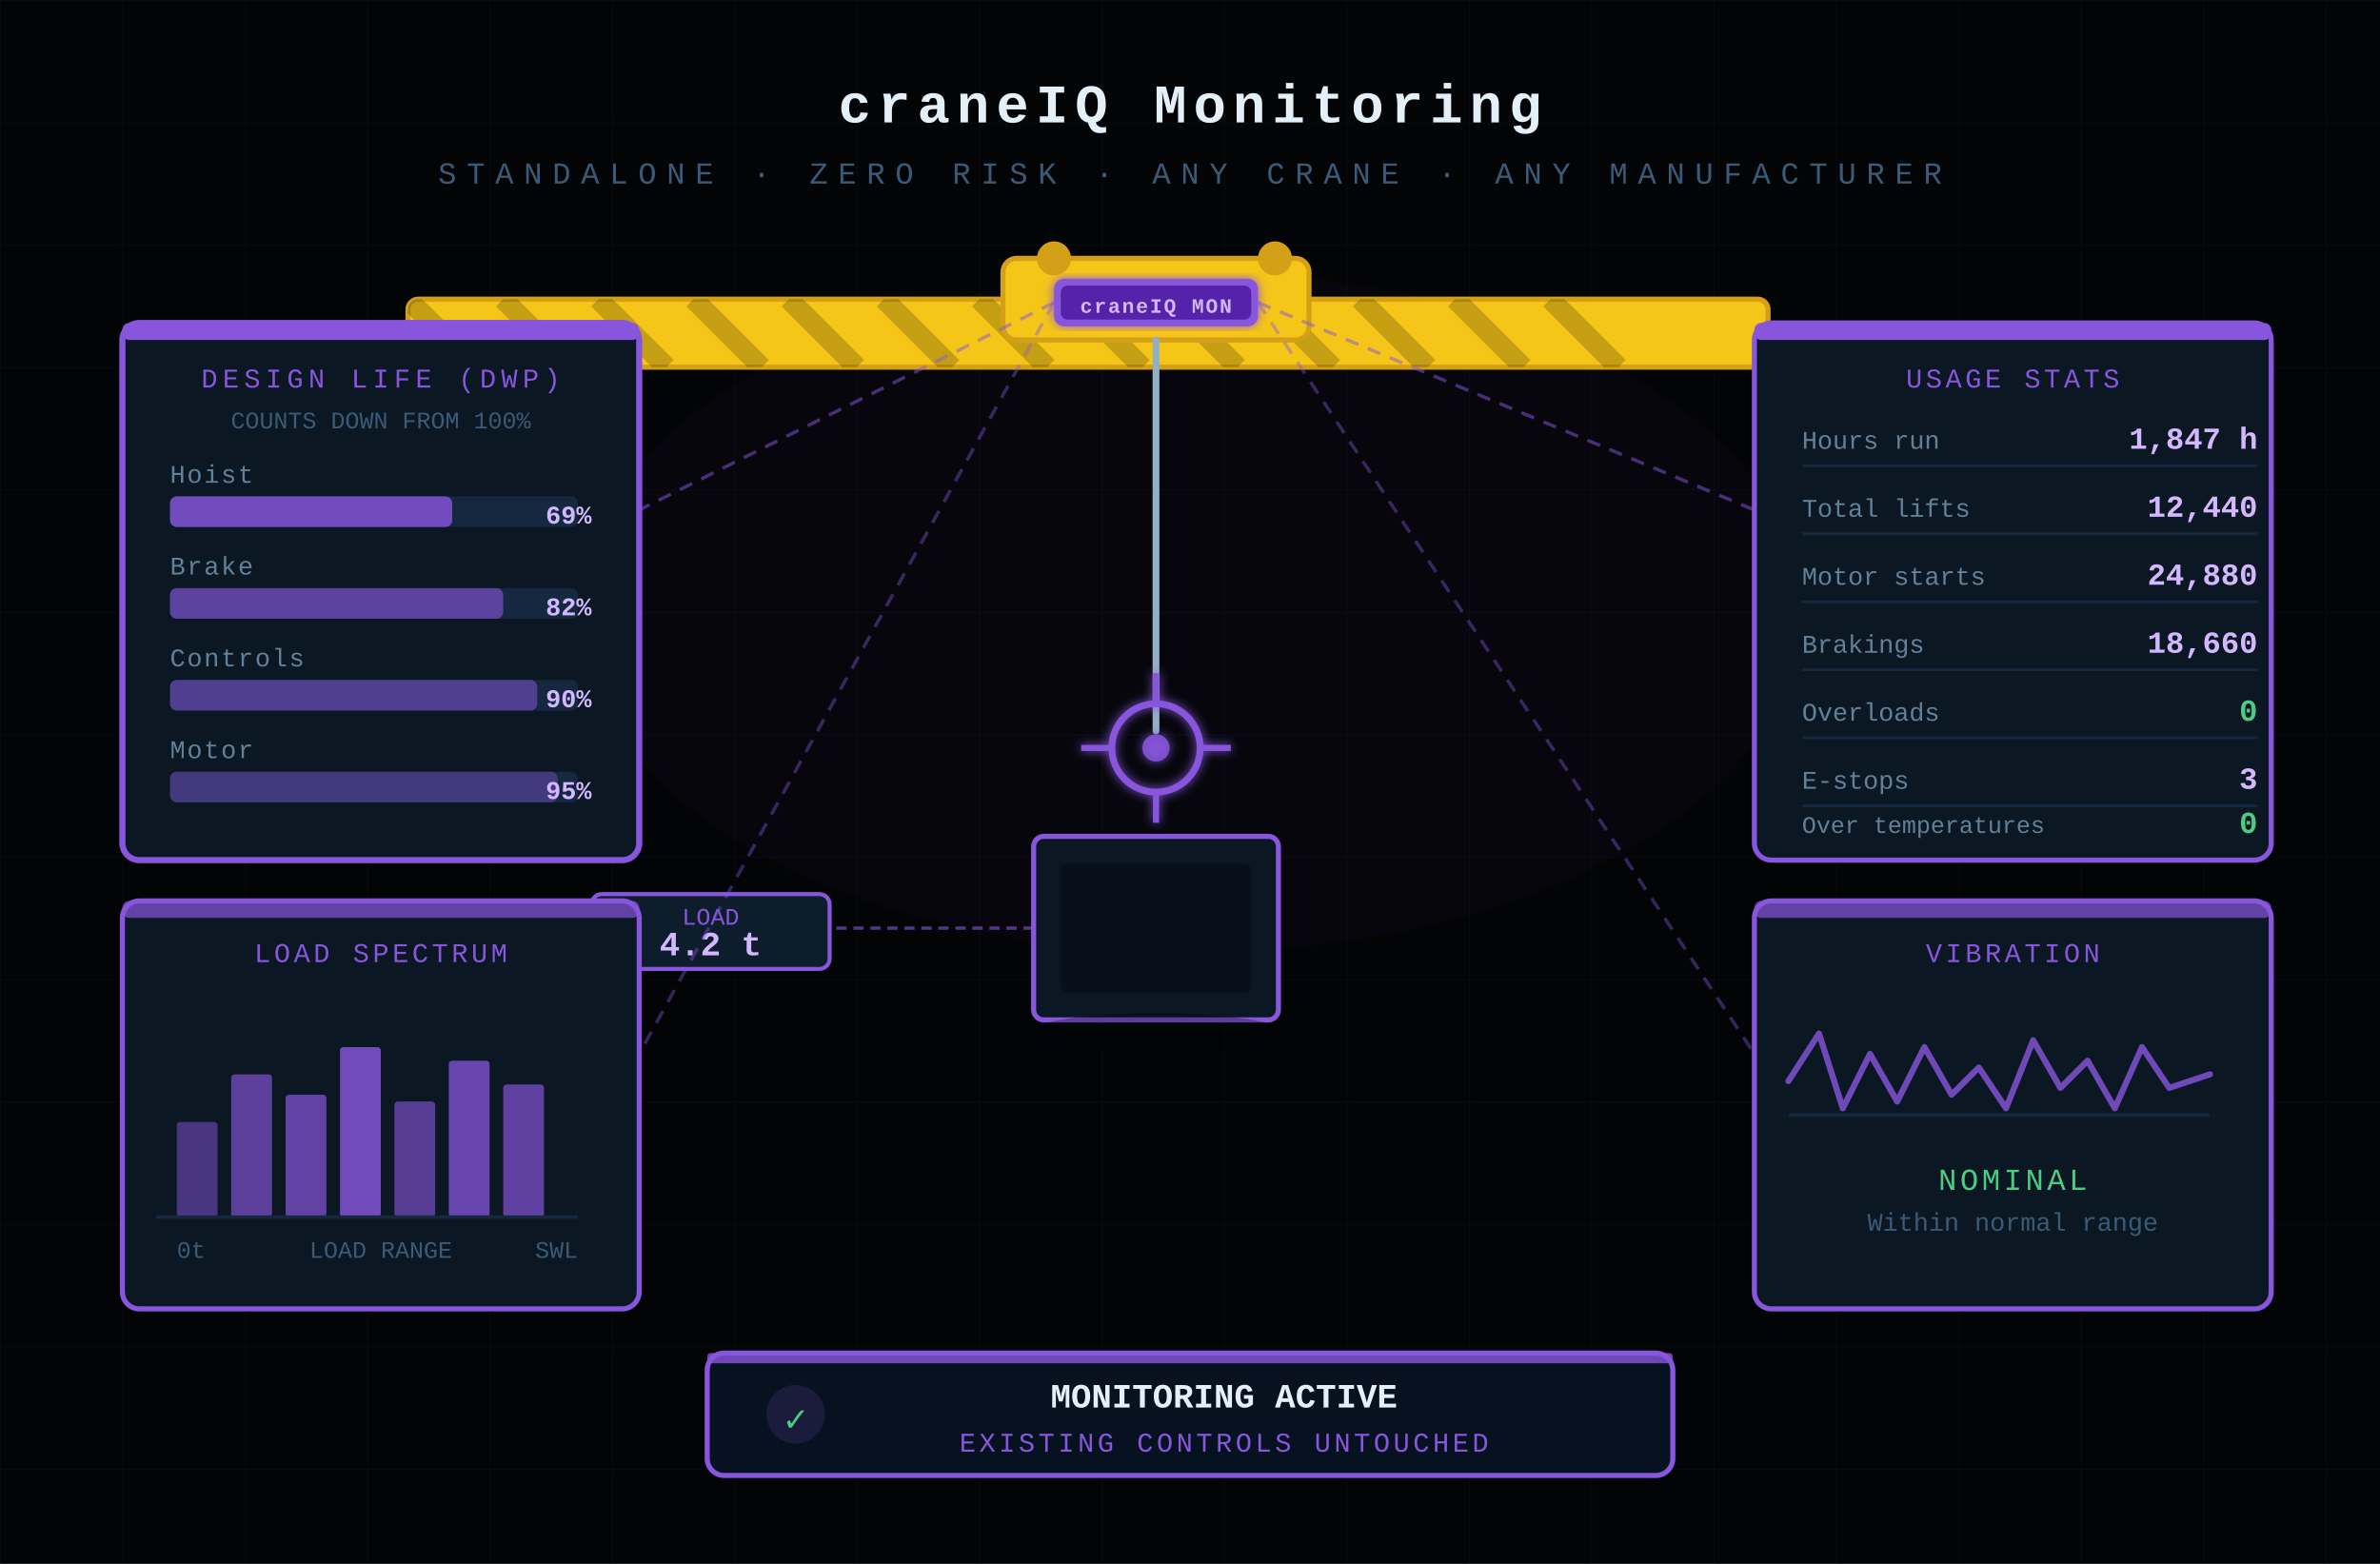
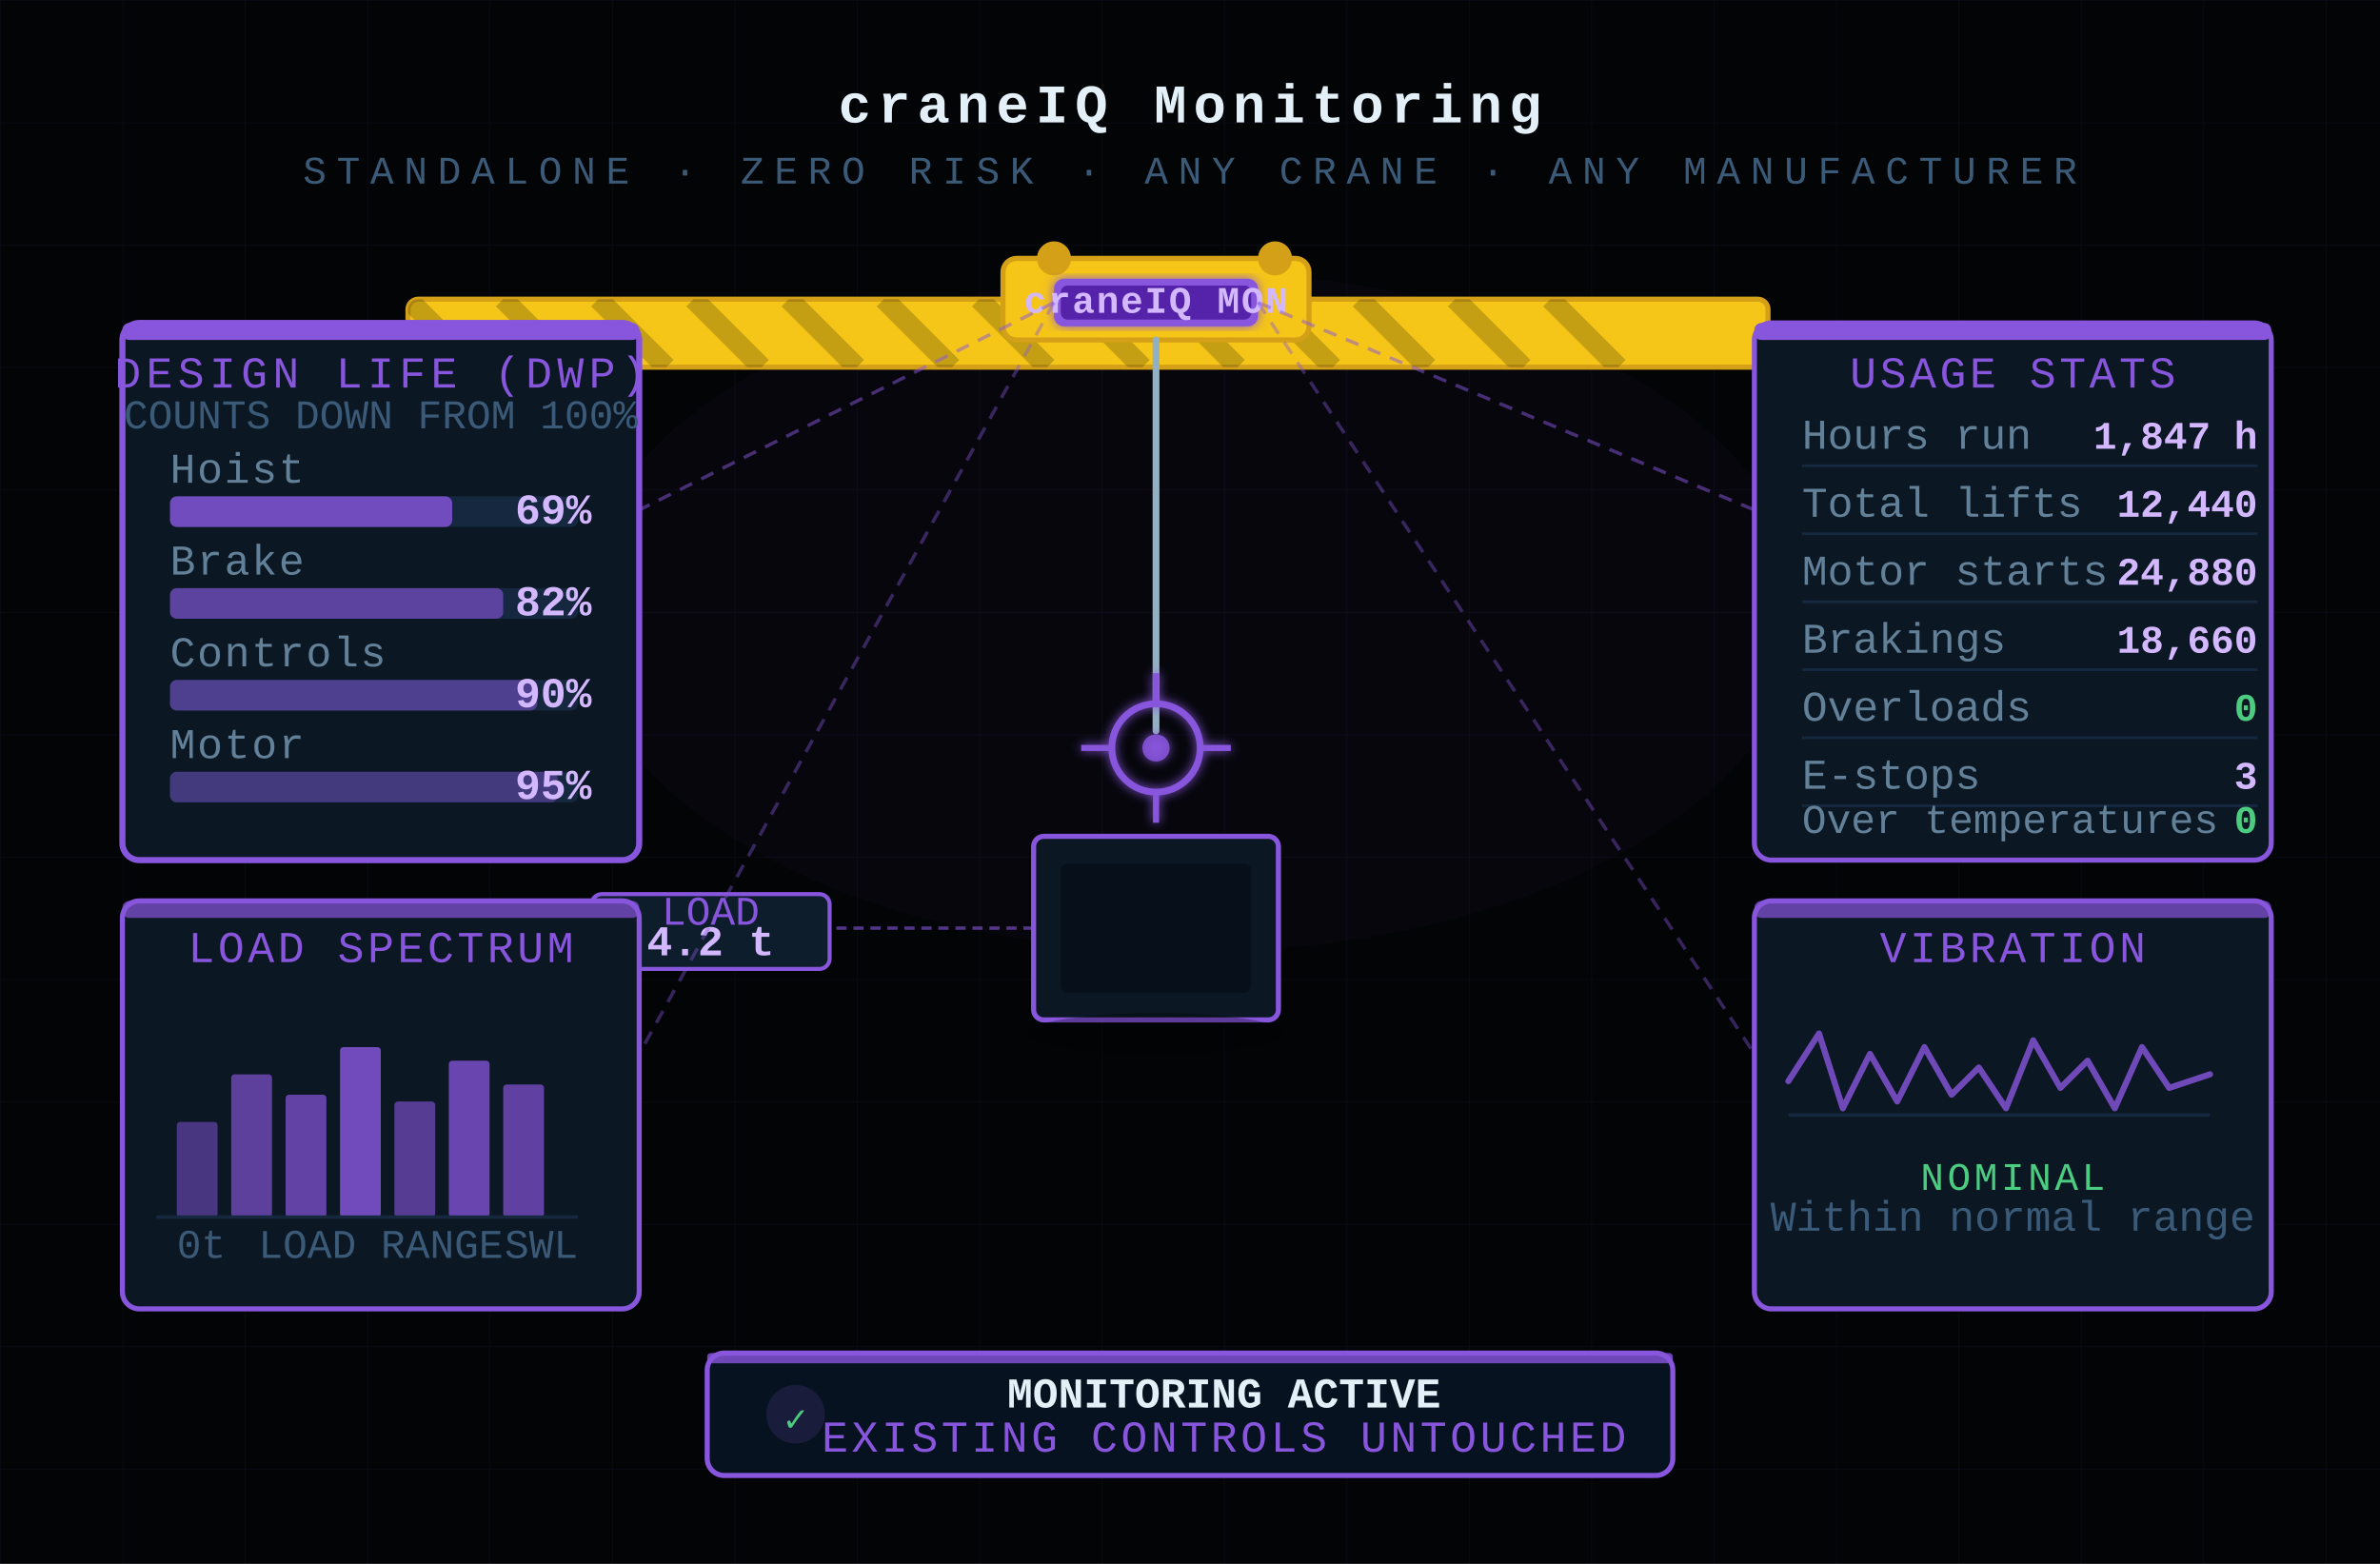
<svg xmlns="http://www.w3.org/2000/svg" viewBox="0 0 700 460" font-family="'Share Tech Mono', 'Courier New', monospace">
  <defs>
    <pattern id="grid5" width="36" height="36" patternUnits="userSpaceOnUse">
      <path d="M 36 0 L 0 0 0 36" fill="none" stroke="#8855dd" stroke-width="0.3" opacity="0.1" />
    </pattern>
    <filter id="gm">
      <feGaussianBlur stdDeviation="3" result="blur" />
      <feMerge>
        <feMergeNode in="blur" />
        <feMergeNode in="SourceGraphic" />
      </feMerge>
    </filter>
    <filter id="gms">
      <feGaussianBlur stdDeviation="1.5" result="blur" />
      <feMerge>
        <feMergeNode in="blur" />
        <feMergeNode in="SourceGraphic" />
      </feMerge>
    </filter>
  </defs>
  <rect width="700" height="460" fill="#020406" />
  <rect width="700" height="460" fill="url(#grid5)" />
  <ellipse cx="350" cy="180" rx="180" ry="100" fill="#8855dd" opacity="0.03" />
  <text x="350" y="36" text-anchor="middle" fill="#e4f0f8" font-size="16" font-weight="bold" letter-spacing="2">craneIQ Monitoring</text>
-   <text x="350" y="54" text-anchor="middle" fill="#3a5a78" font-size="9" letter-spacing="3">STANDALONE · ZERO RISK · ANY CRANE · ANY MANUFACTURER</text>
+   <text x="350" y="54" text-anchor="middle" fill="#3a5a78" font-size="11.5" letter-spacing="3">STANDALONE · ZERO RISK · ANY CRANE · ANY MANUFACTURER</text>
  <rect x="120" y="88" width="400" height="20" rx="3" fill="#F5C518" stroke="#D4A017" stroke-width="1.5" />
  <clipPath id="cmb">
    <rect x="120" y="88" width="400" height="20" rx="3" />
  </clipPath>
  <g clip-path="url(#cmb)" opacity="0.2">
    <line x1="120" y1="88" x2="140" y2="108" stroke="#020406" stroke-width="6" />
    <line x1="148" y1="88" x2="168" y2="108" stroke="#020406" stroke-width="6" />
    <line x1="176" y1="88" x2="196" y2="108" stroke="#020406" stroke-width="6" />
    <line x1="204" y1="88" x2="224" y2="108" stroke="#020406" stroke-width="6" />
    <line x1="232" y1="88" x2="252" y2="108" stroke="#020406" stroke-width="6" />
    <line x1="260" y1="88" x2="280" y2="108" stroke="#020406" stroke-width="6" />
    <line x1="288" y1="88" x2="308" y2="108" stroke="#020406" stroke-width="6" />
    <line x1="316" y1="88" x2="336" y2="108" stroke="#020406" stroke-width="6" />
    <line x1="344" y1="88" x2="364" y2="108" stroke="#020406" stroke-width="6" />
    <line x1="372" y1="88" x2="392" y2="108" stroke="#020406" stroke-width="6" />
    <line x1="400" y1="88" x2="420" y2="108" stroke="#020406" stroke-width="6" />
    <line x1="428" y1="88" x2="448" y2="108" stroke="#020406" stroke-width="6" />
    <line x1="456" y1="88" x2="476" y2="108" stroke="#020406" stroke-width="6" />
  </g>
  <rect x="295" y="76" width="90" height="24" rx="4" fill="#F5C518" stroke="#D4A017" stroke-width="1.5" />
  <circle cx="310" cy="76" r="5" fill="#D4A017" />
  <circle cx="375" cy="76" r="5" fill="#D4A017" />
  <rect x="310" y="82" width="60" height="14" rx="3" fill="#8855dd" filter="url(#gms)" />
  <rect x="312" y="84" width="56" height="10" rx="2" fill="#5522aa" />
-   <text x="340" y="92" text-anchor="middle" fill="#d4b8ff" font-size="6" font-weight="bold" letter-spacing="0.5">craneIQ MON</text>
+   <text x="340" y="92" text-anchor="middle" fill="#d4b8ff" font-size="11" font-weight="bold" letter-spacing="0.5">craneIQ MON</text>
  <line x1="340" y1="100" x2="340" y2="215" stroke="#92b0c4" stroke-width="2" stroke-linecap="round" />
  <g filter="url(#gms)">
    <circle cx="340" cy="220" r="13" fill="none" stroke="#8855dd" stroke-width="2" />
    <circle cx="340" cy="220" r="4" fill="#8855dd" opacity="0.85" />
    <line x1="318" y1="220" x2="327" y2="220" stroke="#8855dd" stroke-width="1.8" />
    <line x1="353" y1="220" x2="362" y2="220" stroke="#8855dd" stroke-width="1.8" />
    <line x1="340" y1="198" x2="340" y2="207" stroke="#8855dd" stroke-width="1.8" />
    <line x1="340" y1="233" x2="340" y2="242" stroke="#8855dd" stroke-width="1.8" />
  </g>
  <rect x="304" y="246" width="72" height="54" rx="3" fill="#0b1722" stroke="#8855dd" stroke-width="1.5" />
  <rect x="312" y="254" width="56" height="38" rx="2" fill="#07101a" />
  <ellipse cx="340" cy="304" rx="38" ry="6" fill="#000" opacity="0.3" />
  <line x1="304" y1="273" x2="244" y2="273" stroke="#8855dd" stroke-width="1" stroke-dasharray="3 2" opacity="0.6" />
  <rect x="174" y="263" width="70" height="22" rx="3" fill="#0e1d2c" stroke="#8855dd" stroke-width="1.2" />
-   <text x="209" y="272" text-anchor="middle" fill="#8855dd" font-size="7">LOAD</text>
-   <text x="209" y="281" text-anchor="middle" fill="#d4b8ff" font-size="10" font-weight="bold">4.2 t</text>
+   <text x="209" y="272" text-anchor="middle" fill="#8855dd" font-size="12">LOAD</text>
+   <text x="209" y="281" text-anchor="middle" fill="#d4b8ff" font-size="12.5" font-weight="bold">4.2 t</text>
  <rect x="36" y="95" width="152" height="158" rx="5" fill="#0b1722" stroke="#8855dd" stroke-width="1.8" />
  <rect x="36" y="95" width="152" height="5" rx="2" fill="#8855dd" />
-   <text x="112" y="114" text-anchor="middle" fill="#8855dd" font-size="8" letter-spacing="1.5">DESIGN LIFE (DWP)</text>
-   <text x="112" y="126" text-anchor="middle" fill="#3a5a78" font-size="7">COUNTS DOWN FROM 100%</text>
-   <text x="50" y="142" fill="#628098" font-size="7.5" letter-spacing="0.5">Hoist</text>
+   <text x="112" y="114" text-anchor="middle" fill="#8855dd" font-size="13" letter-spacing="1.5">DESIGN LIFE (DWP)</text>
+   <text x="112" y="126" text-anchor="middle" fill="#3a5a78" font-size="12">COUNTS DOWN FROM 100%</text>
+   <text x="50" y="142" fill="#628098" font-size="12.5" letter-spacing="0.5">Hoist</text>
  <rect x="50" y="146" width="120" height="9" rx="2" fill="#162840" />
  <rect x="50" y="146" width="83" height="9" rx="2" fill="#8855dd" opacity="0.8" />
-   <text x="174" y="154" text-anchor="end" fill="#d4b8ff" font-size="7.5" font-weight="bold">69%</text>
-   <text x="50" y="169" fill="#628098" font-size="7.5" letter-spacing="0.5">Brake</text>
+   <text x="174" y="154" text-anchor="end" fill="#d4b8ff" font-size="12.5" font-weight="bold">69%</text>
+   <text x="50" y="169" fill="#628098" font-size="12.5" letter-spacing="0.5">Brake</text>
  <rect x="50" y="173" width="120" height="9" rx="2" fill="#162840" />
  <rect x="50" y="173" width="98" height="9" rx="2" fill="#8855dd" opacity="0.6" />
-   <text x="174" y="181" text-anchor="end" fill="#d4b8ff" font-size="7.5" font-weight="bold">82%</text>
-   <text x="50" y="196" fill="#628098" font-size="7.5" letter-spacing="0.5">Controls</text>
+   <text x="174" y="181" text-anchor="end" fill="#d4b8ff" font-size="12.5" font-weight="bold">82%</text>
+   <text x="50" y="196" fill="#628098" font-size="12.5" letter-spacing="0.5">Controls</text>
  <rect x="50" y="200" width="120" height="9" rx="2" fill="#162840" />
  <rect x="50" y="200" width="108" height="9" rx="2" fill="#8855dd" opacity="0.5" />
-   <text x="174" y="208" text-anchor="end" fill="#d4b8ff" font-size="7.5" font-weight="bold">90%</text>
-   <text x="50" y="223" fill="#628098" font-size="7.5" letter-spacing="0.5">Motor</text>
+   <text x="174" y="208" text-anchor="end" fill="#d4b8ff" font-size="12.5" font-weight="bold">90%</text>
+   <text x="50" y="223" fill="#628098" font-size="12.5" letter-spacing="0.5">Motor</text>
  <rect x="50" y="227" width="120" height="9" rx="2" fill="#162840" />
  <rect x="50" y="227" width="114" height="9" rx="2" fill="#8855dd" opacity="0.4" />
-   <text x="174" y="235" text-anchor="end" fill="#d4b8ff" font-size="7.5" font-weight="bold">95%</text>
+   <text x="174" y="235" text-anchor="end" fill="#d4b8ff" font-size="12.5" font-weight="bold">95%</text>
  <rect x="36" y="265" width="152" height="120" rx="5" fill="#0b1722" stroke="#8855dd" stroke-width="1.5" />
  <rect x="36" y="265" width="152" height="5" rx="2" fill="#8855dd" opacity="0.7" />
-   <text x="112" y="283" text-anchor="middle" fill="#8855dd" font-size="8" letter-spacing="1">LOAD SPECTRUM</text>
+   <text x="112" y="283" text-anchor="middle" fill="#8855dd" font-size="13" letter-spacing="1">LOAD SPECTRUM</text>
  <rect x="52" y="330" width="12" height="28" rx="1" fill="#8855dd" opacity="0.5" />
  <rect x="68" y="316" width="12" height="42" rx="1" fill="#8855dd" opacity="0.65" />
  <rect x="84" y="322" width="12" height="36" rx="1" fill="#8855dd" opacity="0.7" />
  <rect x="100" y="308" width="12" height="50" rx="1" fill="#8855dd" opacity="0.82" />
  <rect x="116" y="324" width="12" height="34" rx="1" fill="#8855dd" opacity="0.6" />
  <rect x="132" y="312" width="12" height="46" rx="1" fill="#8855dd" opacity="0.75" />
  <rect x="148" y="319" width="12" height="39" rx="1" fill="#8855dd" opacity="0.68" />
  <line x1="46" y1="358" x2="170" y2="358" stroke="#162840" stroke-width="1" />
-   <text x="52" y="370" fill="#3a5a78" font-size="7">0t</text>
-   <text x="112" y="370" text-anchor="middle" fill="#3a5a78" font-size="7">LOAD RANGE</text>
-   <text x="170" y="370" text-anchor="end" fill="#3a5a78" font-size="7">SWL</text>
+   <text x="52" y="370" fill="#3a5a78" font-size="12">0t</text>
+   <text x="112" y="370" text-anchor="middle" fill="#3a5a78" font-size="12">LOAD RANGE</text>
+   <text x="170" y="370" text-anchor="end" fill="#3a5a78" font-size="12">SWL</text>
  <rect x="516" y="95" width="152" height="158" rx="5" fill="#0b1722" stroke="#8855dd" stroke-width="1.5" />
  <rect x="516" y="95" width="152" height="5" rx="2" fill="#8855dd" />
-   <text x="592" y="114" text-anchor="middle" fill="#8855dd" font-size="8" letter-spacing="1">USAGE STATS</text>
-   <text x="530" y="132" fill="#628098" font-size="7.5">Hours run</text>
-   <text x="664" y="132" text-anchor="end" fill="#d4b8ff" font-size="9" font-weight="bold">1,847 h</text>
+   <text x="592" y="114" text-anchor="middle" fill="#8855dd" font-size="13" letter-spacing="1">USAGE STATS</text>
+   <text x="530" y="132" fill="#628098" font-size="12.5">Hours run</text>
+   <text x="664" y="132" text-anchor="end" fill="#d4b8ff" font-size="11.5" font-weight="bold">1,847 h</text>
  <line x1="530" y1="137" x2="664" y2="137" stroke="#162840" stroke-width="0.8" />
-   <text x="530" y="152" fill="#628098" font-size="7.5">Total lifts</text>
-   <text x="664" y="152" text-anchor="end" fill="#d4b8ff" font-size="9" font-weight="bold">12,440</text>
+   <text x="530" y="152" fill="#628098" font-size="12.5">Total lifts</text>
+   <text x="664" y="152" text-anchor="end" fill="#d4b8ff" font-size="11.5" font-weight="bold">12,440</text>
  <line x1="530" y1="157" x2="664" y2="157" stroke="#162840" stroke-width="0.8" />
-   <text x="530" y="172" fill="#628098" font-size="7.5">Motor starts</text>
-   <text x="664" y="172" text-anchor="end" fill="#d4b8ff" font-size="9" font-weight="bold">24,880</text>
+   <text x="530" y="172" fill="#628098" font-size="12.5">Motor starts</text>
+   <text x="664" y="172" text-anchor="end" fill="#d4b8ff" font-size="11.5" font-weight="bold">24,880</text>
  <line x1="530" y1="177" x2="664" y2="177" stroke="#162840" stroke-width="0.8" />
-   <text x="530" y="192" fill="#628098" font-size="7.5">Brakings</text>
-   <text x="664" y="192" text-anchor="end" fill="#d4b8ff" font-size="9" font-weight="bold">18,660</text>
+   <text x="530" y="192" fill="#628098" font-size="12.5">Brakings</text>
+   <text x="664" y="192" text-anchor="end" fill="#d4b8ff" font-size="11.5" font-weight="bold">18,660</text>
  <line x1="530" y1="197" x2="664" y2="197" stroke="#162840" stroke-width="0.8" />
-   <text x="530" y="212" fill="#628098" font-size="7.5">Overloads</text>
-   <text x="664" y="212" text-anchor="end" fill="#4ccc80" font-size="9" font-weight="bold">0</text>
+   <text x="530" y="212" fill="#628098" font-size="12.5">Overloads</text>
+   <text x="664" y="212" text-anchor="end" fill="#4ccc80" font-size="11.5" font-weight="bold">0</text>
  <line x1="530" y1="217" x2="664" y2="217" stroke="#162840" stroke-width="0.8" />
-   <text x="530" y="232" fill="#628098" font-size="7.5">E-stops</text>
-   <text x="664" y="232" text-anchor="end" fill="#d4b8ff" font-size="9" font-weight="bold">3</text>
+   <text x="530" y="232" fill="#628098" font-size="12.5">E-stops</text>
+   <text x="664" y="232" text-anchor="end" fill="#d4b8ff" font-size="11.5" font-weight="bold">3</text>
  <line x1="530" y1="237" x2="664" y2="237" stroke="#162840" stroke-width="0.8" />
-   <text x="530" y="245" fill="#628098" font-size="7">Over temperatures</text>
-   <text x="664" y="245" text-anchor="end" fill="#4ccc80" font-size="9" font-weight="bold">0</text>
+   <text x="530" y="245" fill="#628098" font-size="12">Over temperatures</text>
+   <text x="664" y="245" text-anchor="end" fill="#4ccc80" font-size="11.5" font-weight="bold">0</text>
  <rect x="516" y="265" width="152" height="120" rx="5" fill="#0b1722" stroke="#8855dd" stroke-width="1.5" />
  <rect x="516" y="265" width="152" height="5" rx="2" fill="#8855dd" opacity="0.7" />
-   <text x="592" y="283" text-anchor="middle" fill="#8855dd" font-size="8" letter-spacing="1">VIBRATION</text>
+   <text x="592" y="283" text-anchor="middle" fill="#8855dd" font-size="13" letter-spacing="1">VIBRATION</text>
  <polyline points="526,318 535,304 542,326 550,310 558,324 566,308 574,322 582,314 590,326 598,306 606,320 614,312 622,326 630,308 638,320 650,316" fill="none" stroke="#8855dd" stroke-width="1.8" opacity="0.8" stroke-linecap="round" stroke-linejoin="round" />
  <line x1="526" y1="328" x2="650" y2="328" stroke="#162840" stroke-width="1" />
-   <text x="592" y="350" text-anchor="middle" fill="#4ccc80" font-size="9" letter-spacing="1">NOMINAL</text>
-   <text x="592" y="362" text-anchor="middle" fill="#3a5a78" font-size="7.5">Within normal range</text>
+   <text x="592" y="350" text-anchor="middle" fill="#4ccc80" font-size="11.5" letter-spacing="1">NOMINAL</text>
+   <text x="592" y="362" text-anchor="middle" fill="#3a5a78" font-size="12.5">Within normal range</text>
  <line x1="310" y1="89" x2="188" y2="150" stroke="#8855dd" stroke-width="1" stroke-dasharray="4 3" opacity="0.5" />
  <line x1="310" y1="89" x2="188" y2="310" stroke="#8855dd" stroke-width="1" stroke-dasharray="4 3" opacity="0.4" />
  <line x1="370" y1="89" x2="516" y2="150" stroke="#8855dd" stroke-width="1" stroke-dasharray="4 3" opacity="0.5" />
  <line x1="370" y1="89" x2="516" y2="310" stroke="#8855dd" stroke-width="1" stroke-dasharray="4 3" opacity="0.4" />
  <rect x="208" y="398" width="284" height="36" rx="5" fill="#071220" stroke="#8855dd" stroke-width="1.5" />
  <rect x="208" y="398" width="284" height="3" rx="1" fill="#8855dd" opacity="0.8" />
  <circle cx="234" cy="416" r="8" fill="#8855dd" opacity="0.15" stroke="#8855dd" stroke-width="1.2" />
  <text x="234" y="421" text-anchor="middle" fill="#4ccc80" font-size="11">✓</text>
-   <text x="360" y="414" text-anchor="middle" fill="#e4f0f8" font-size="10" font-weight="bold">MONITORING ACTIVE</text>
-   <text x="360" y="427" text-anchor="middle" fill="#8855dd" font-size="8" letter-spacing="1">EXISTING CONTROLS UNTOUCHED</text>
+   <text x="360" y="414" text-anchor="middle" fill="#e4f0f8" font-size="12.5" font-weight="bold">MONITORING ACTIVE</text>
+   <text x="360" y="427" text-anchor="middle" fill="#8855dd" font-size="13" letter-spacing="1">EXISTING CONTROLS UNTOUCHED</text>
</svg>
